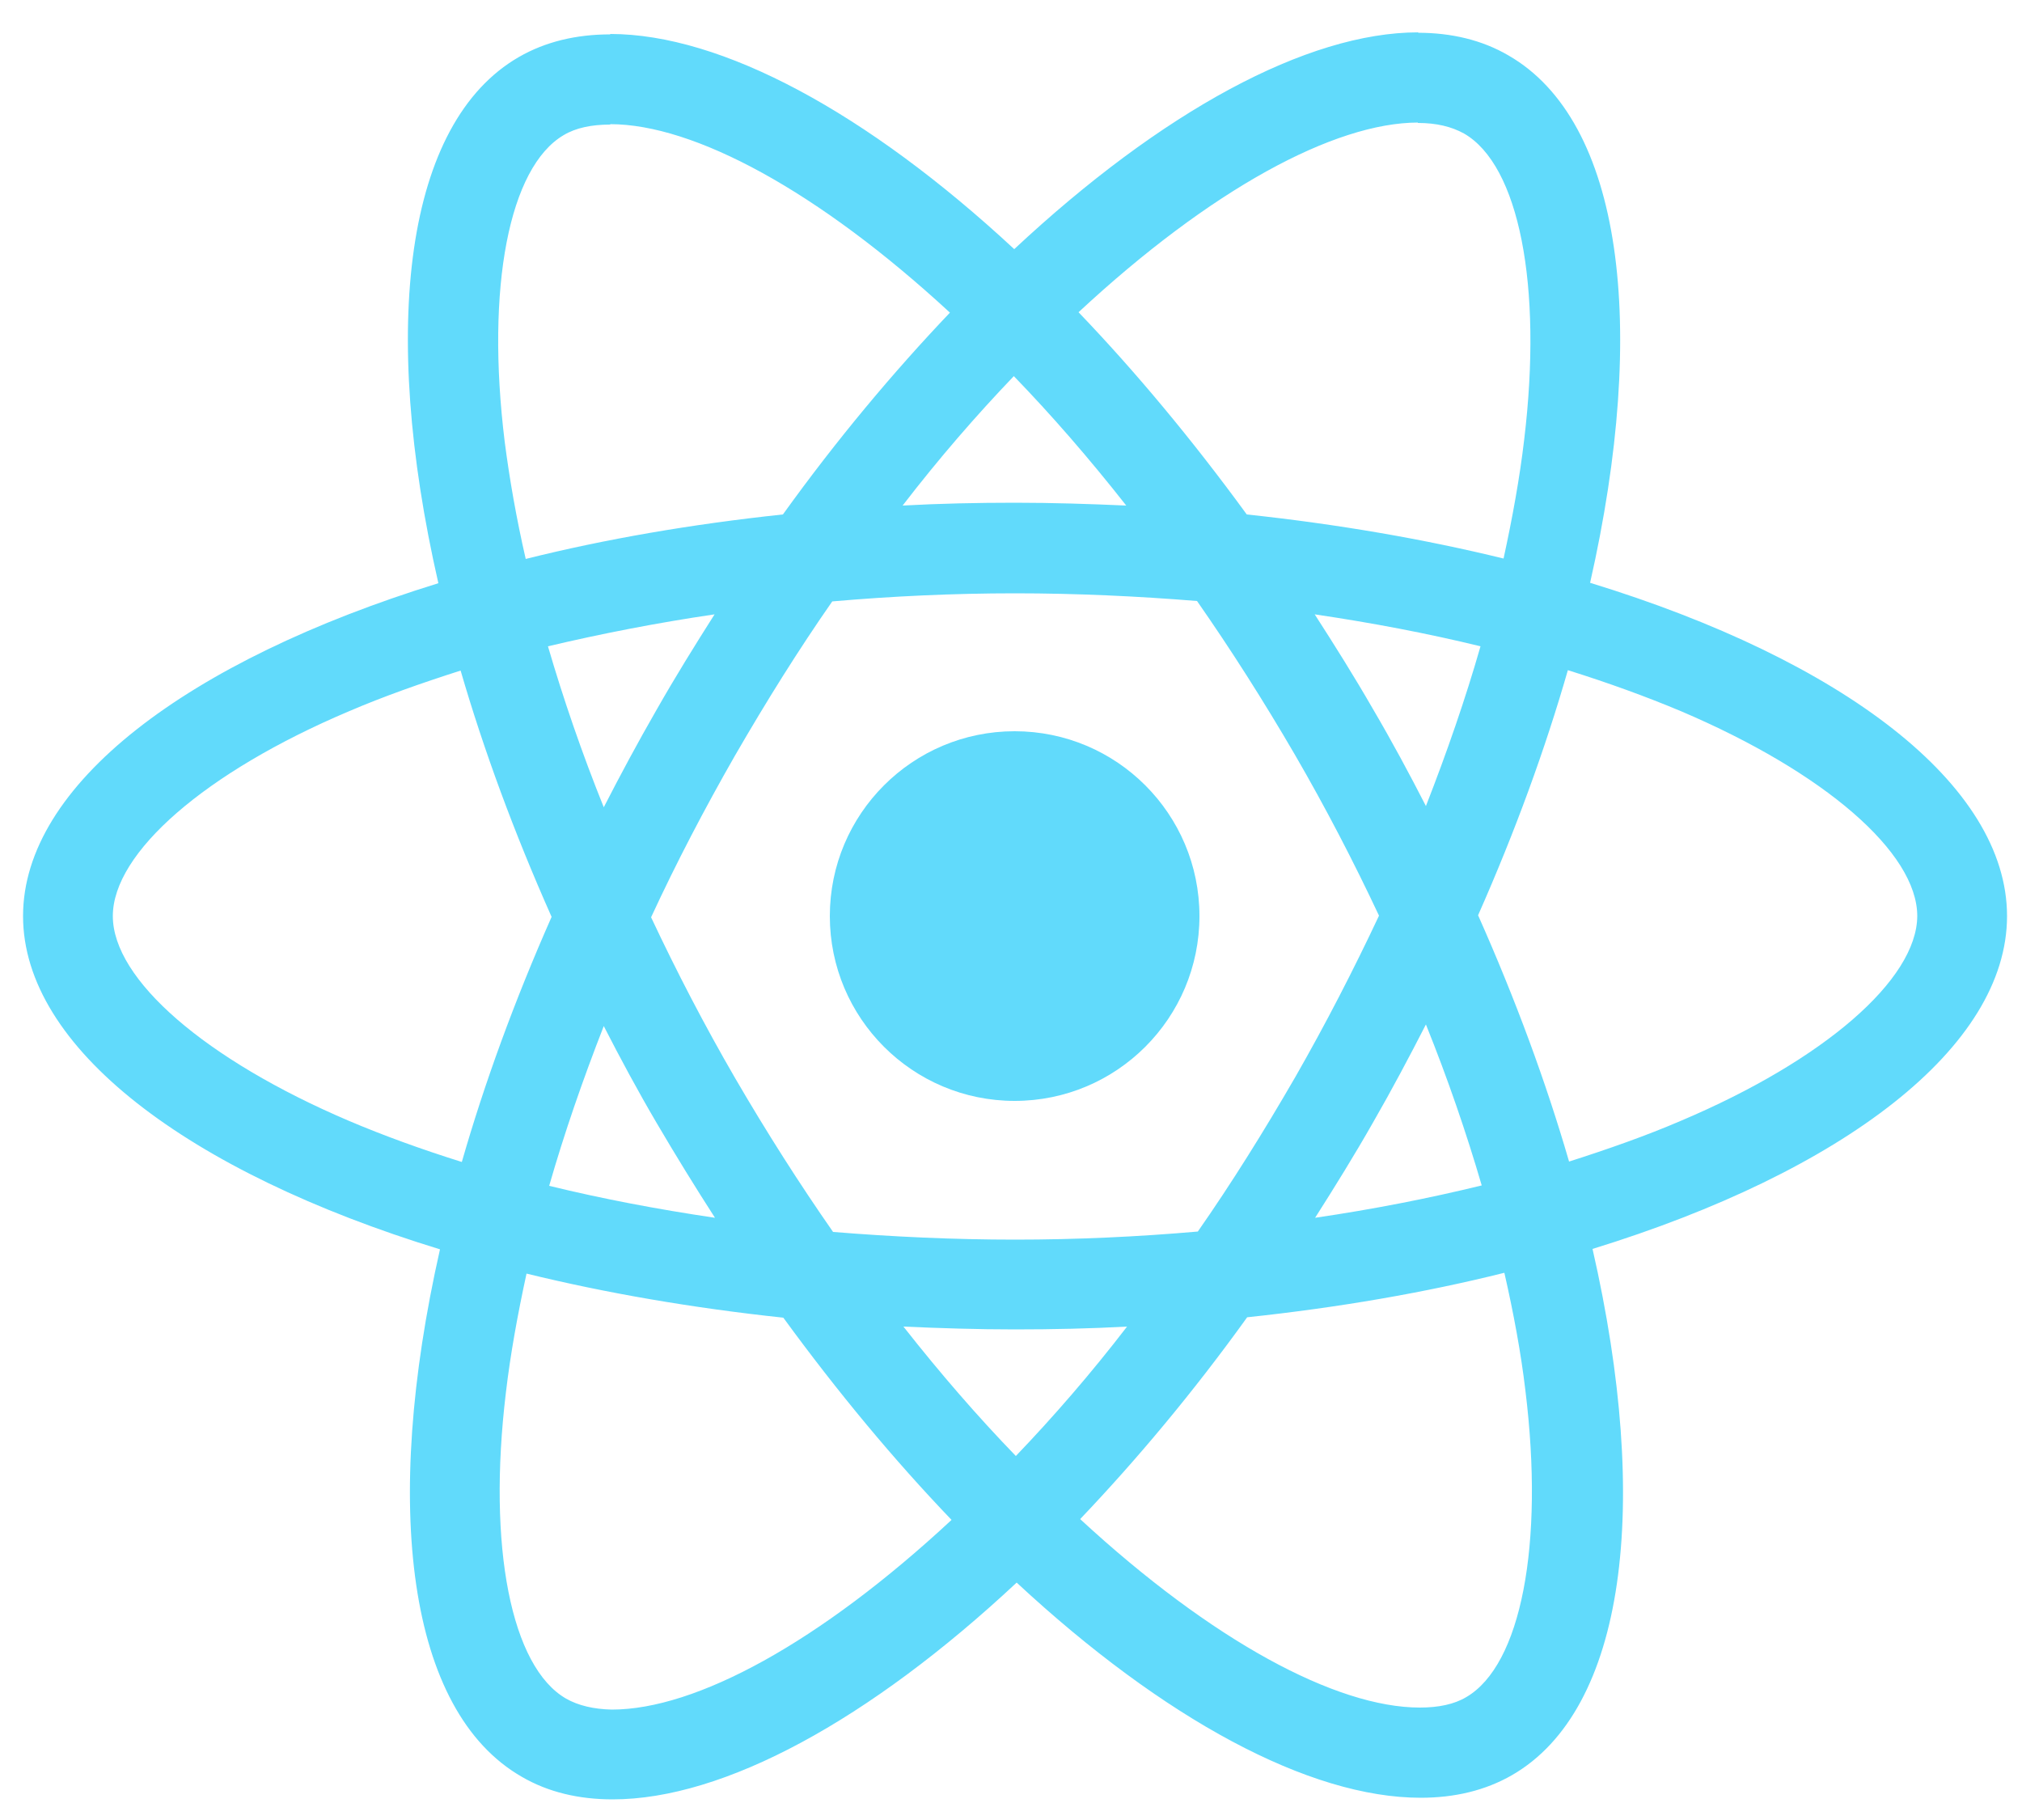
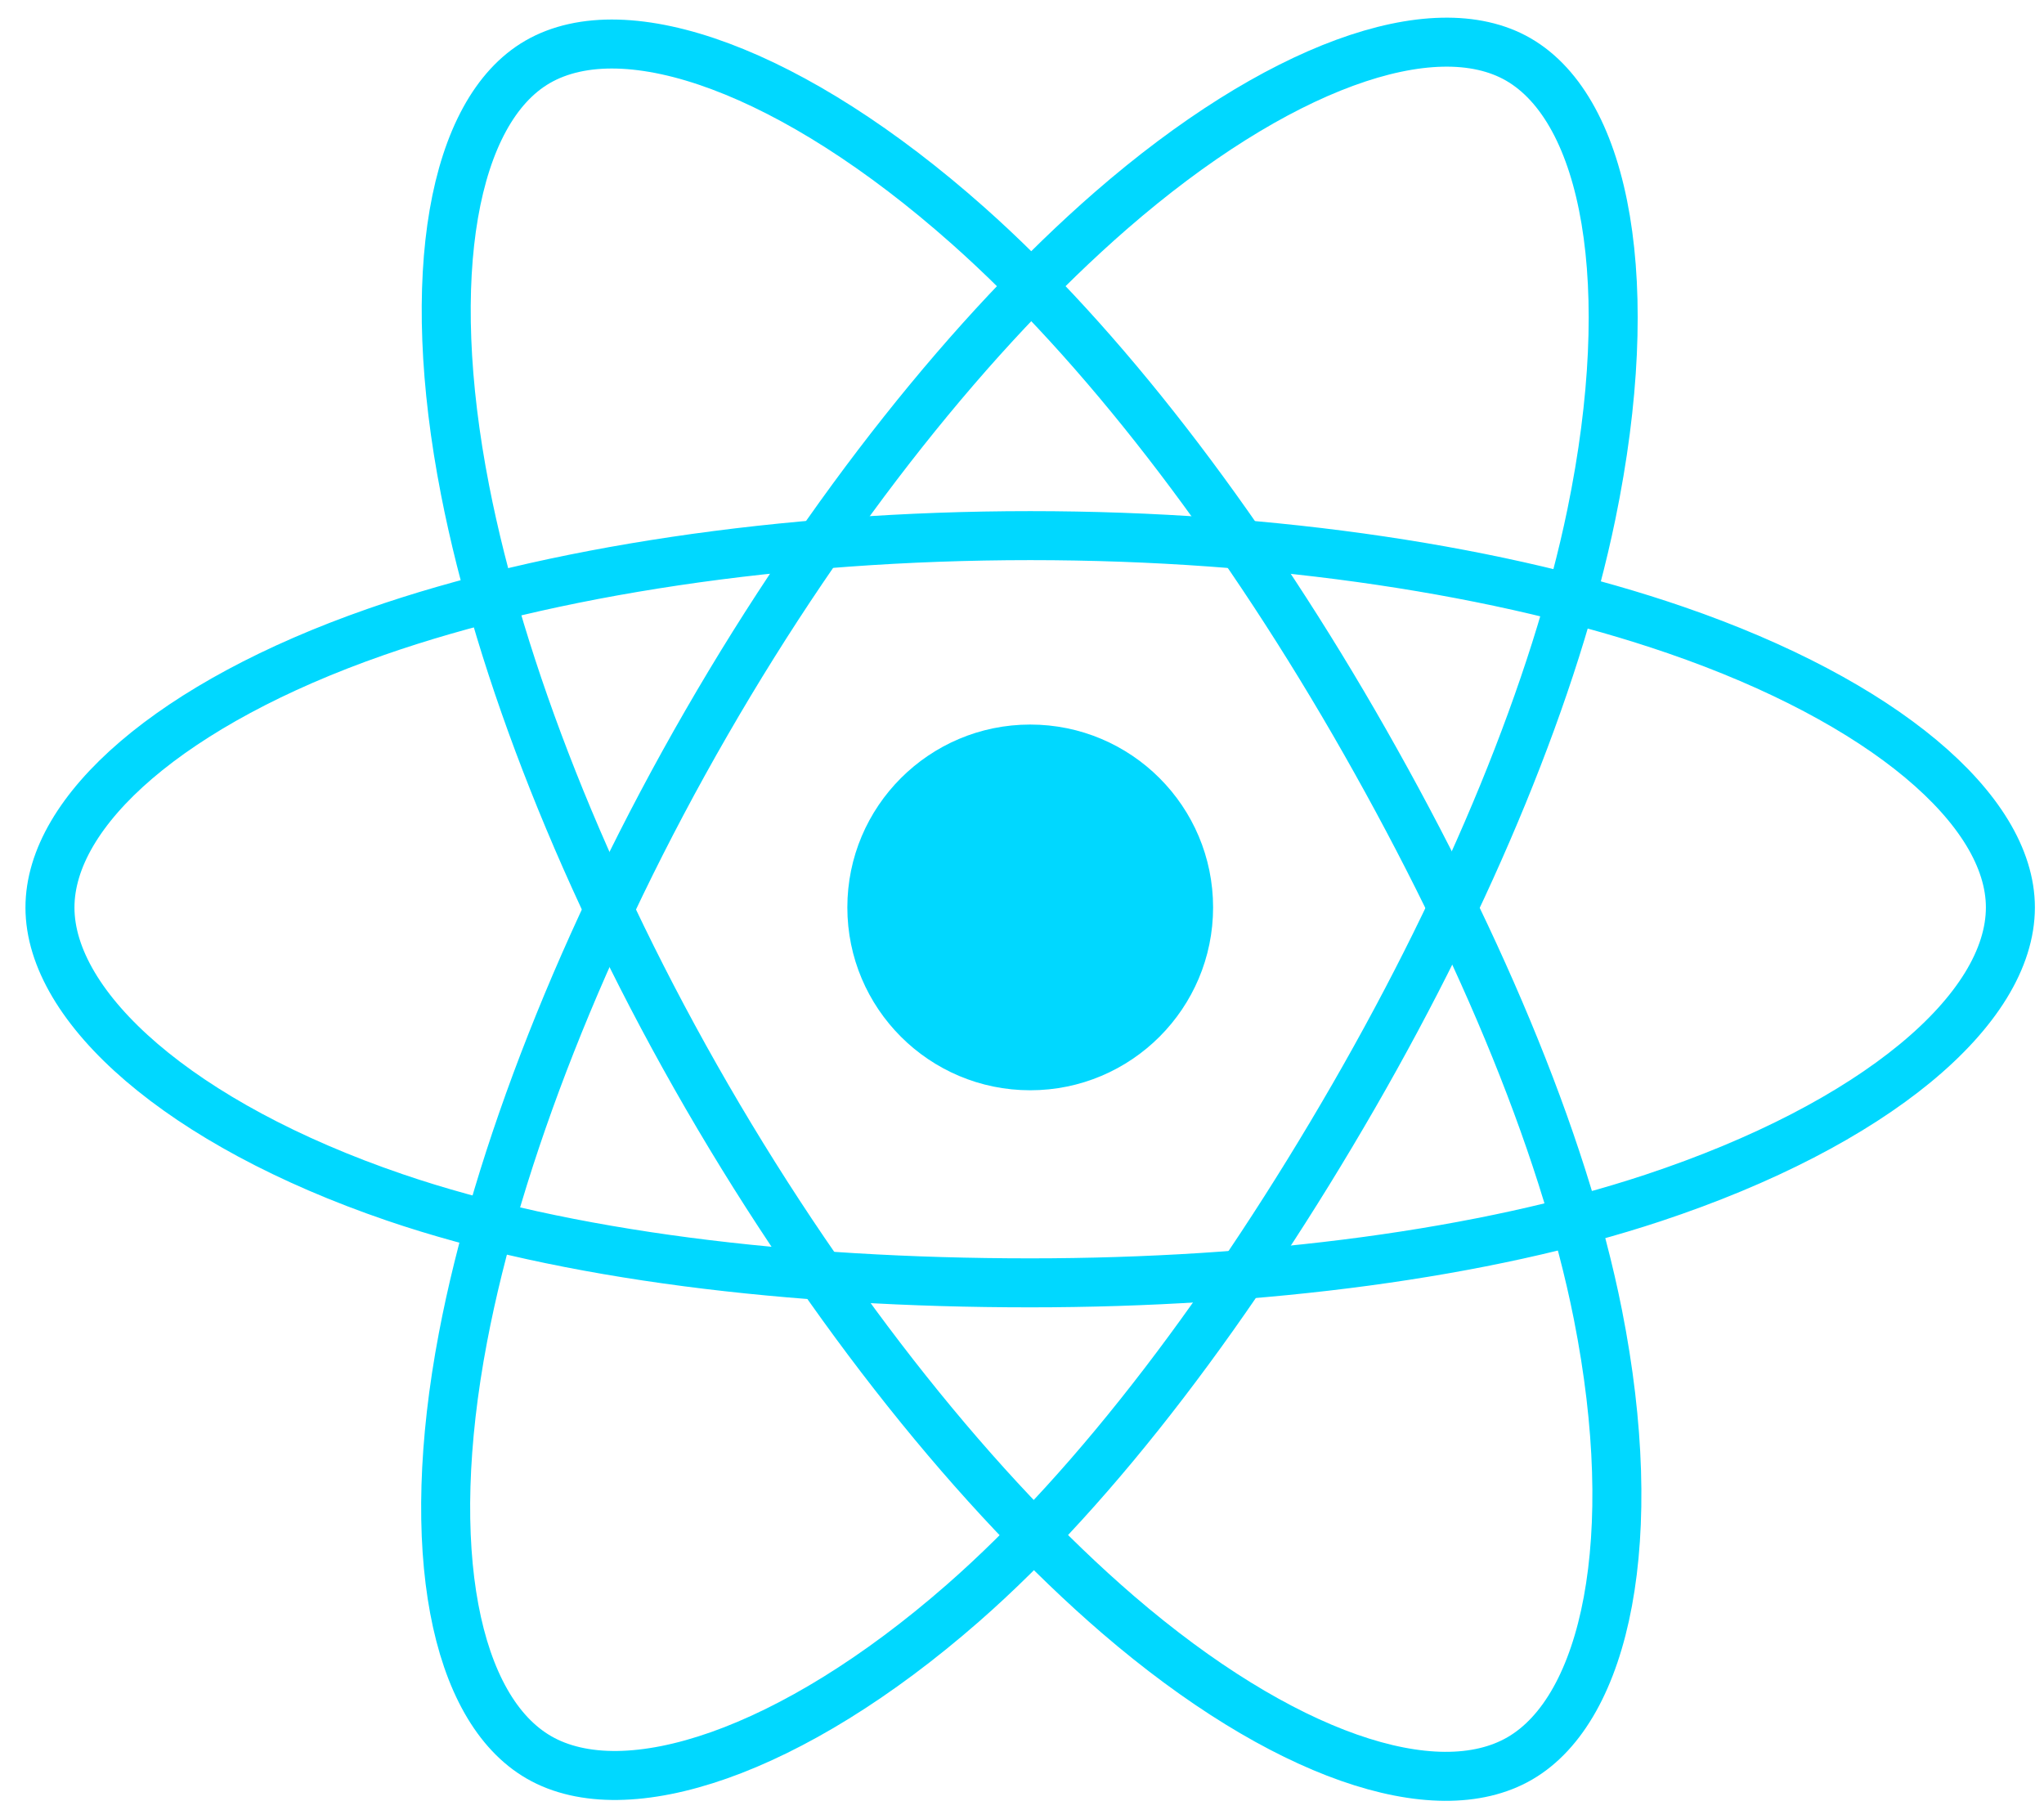
- <svg xmlns="http://www.w3.org/2000/svg" version="1.1" id="Layer_2_1_" x="0px" y="0px" viewBox="170 70 500 450" enable-background="new 0 0 841.9 595.3" xml:space="preserve">
-   <g>
-     <path fill="#61DAFB" d="M666.3,296.5c0-32.5-40.7-63.3-103.1-82.4c14.4-63.6,8-114.2-20.2-130.4c-6.5-3.8-14.1-5.6-22.4-5.6v22.3   c4.6,0,8.3,0.9,11.4,2.6c13.6,7.8,19.5,37.5,14.9,75.7c-1.1,9.4-2.9,19.3-5.1,29.4c-19.6-4.8-41-8.5-63.5-10.9   c-13.5-18.5-27.5-35.3-41.6-50c32.6-30.3,63.2-46.9,84-46.9l0-22.3c0,0,0,0,0,0c-27.5,0-63.5,19.6-99.9,53.6   c-36.4-33.8-72.4-53.2-99.9-53.2v22.3c20.7,0,51.4,16.5,84,46.6c-14,14.7-28,31.4-41.3,49.9c-22.6,2.4-44,6.1-63.6,11   c-2.3-10-4-19.7-5.2-29c-4.7-38.2,1.1-67.9,14.6-75.8c3-1.8,6.9-2.6,11.5-2.6l0-22.3c0,0,0,0,0,0c-8.4,0-16,1.8-22.6,5.6   c-28.1,16.2-34.4,66.7-19.9,130.1c-62.2,19.2-102.7,49.9-102.7,82.3c0,32.5,40.7,63.3,103.1,82.4c-14.4,63.6-8,114.2,20.2,130.4   c6.5,3.8,14.1,5.6,22.5,5.6c27.5,0,63.5-19.6,99.9-53.6c36.4,33.8,72.4,53.2,99.9,53.2c8.4,0,16-1.8,22.6-5.6   c28.1-16.2,34.4-66.7,19.9-130.1C625.8,359.7,666.3,328.9,666.3,296.5z M536.1,229.8c-3.7,12.9-8.3,26.2-13.5,39.5   c-4.1-8-8.4-16-13.1-24c-4.6-8-9.5-15.8-14.4-23.4C509.3,224,523,226.6,536.1,229.8z M490.3,336.3c-7.8,13.5-15.8,26.3-24.1,38.2   c-14.9,1.3-30,2-45.2,2c-15.1,0-30.2-0.7-45-1.9c-8.3-11.9-16.4-24.6-24.2-38c-7.6-13.1-14.5-26.4-20.8-39.8   c6.2-13.4,13.2-26.8,20.7-39.9c7.8-13.5,15.8-26.3,24.1-38.2c14.9-1.3,30-2,45.2-2c15.1,0,30.2,0.7,45,1.9   c8.3,11.9,16.4,24.6,24.2,38c7.6,13.1,14.5,26.4,20.8,39.8C504.7,309.8,497.8,323.2,490.3,336.3z M522.6,323.3   c5.4,13.4,10,26.8,13.8,39.8c-13.1,3.2-26.9,5.9-41.2,8c4.9-7.7,9.8-15.6,14.4-23.7C514.2,339.4,518.5,331.3,522.6,323.3z    M421.2,430c-9.3-9.6-18.6-20.3-27.8-32c9,0.4,18.2,0.7,27.5,0.7c9.4,0,18.7-0.2,27.8-0.7C439.7,409.7,430.4,420.4,421.2,430z    M346.8,371.1c-14.2-2.1-27.9-4.7-41-7.9c3.7-12.9,8.3-26.2,13.5-39.5c4.1,8,8.4,16,13.1,24C337.1,355.7,341.9,363.5,346.8,371.1z    M420.7,163c9.3,9.6,18.6,20.3,27.8,32c-9-0.4-18.2-0.7-27.5-0.7c-9.4,0-18.7,0.2-27.8,0.7C402.2,183.3,411.5,172.6,420.7,163z    M346.7,221.9c-4.9,7.7-9.8,15.6-14.4,23.7c-4.6,8-8.9,16-13,24c-5.4-13.4-10-26.8-13.8-39.8C318.6,226.7,332.4,224,346.7,221.9z    M256.2,347.1c-35.4-15.1-58.3-34.9-58.3-50.6c0-15.7,22.9-35.6,58.3-50.6c8.6-3.7,18-7,27.7-10.1c5.7,19.6,13.2,40,22.5,60.9   c-9.2,20.8-16.6,41.1-22.2,60.6C274.3,354.2,264.9,350.8,256.2,347.1z M310,490c-13.6-7.8-19.5-37.5-14.9-75.7   c1.1-9.4,2.9-19.3,5.1-29.4c19.6,4.8,41,8.5,63.5,10.9c13.5,18.5,27.5,35.3,41.6,50c-32.6,30.3-63.2,46.9-84,46.9   C316.8,492.6,313,491.7,310,490z M547.2,413.8c4.7,38.2-1.1,67.9-14.6,75.8c-3,1.8-6.9,2.6-11.5,2.6c-20.7,0-51.4-16.5-84-46.6   c14-14.7,28-31.4,41.3-49.9c22.6-2.4,44-6.1,63.6-11C544.3,394.8,546.1,404.5,547.2,413.8z M585.7,347.1c-8.6,3.7-18,7-27.7,10.1   c-5.7-19.6-13.2-40-22.5-60.9c9.2-20.8,16.6-41.1,22.2-60.6c9.9,3.1,19.3,6.5,28.1,10.2c35.4,15.1,58.3,34.9,58.3,50.6   C644,312.2,621.1,332.1,585.7,347.1z" />
-     <polygon fill="#61DAFB" points="320.8,78.4 320.8,78.4 320.8,78.4  " />
-     <circle fill="#61DAFB" cx="420.9" cy="296.5" r="45.7" />
-     <polygon fill="#61DAFB" points="520.5,78.1 520.5,78.1 520.5,78.1  " />
-   </g>
+ <svg xmlns="http://www.w3.org/2000/svg" id="Layer_2" data-name="Layer 2" width="1001.13" height="890.65" viewBox="0 0 1001.13 890.65">
+   <defs>
+     <style>.cls-1{fill:#00d8ff;}.cls-2{fill:none;stroke:#00d8ff;stroke-miterlimit:10;stroke-width:24px;}</style>
+   </defs>
+   <circle class="cls-1" cx="504.59" cy="444.48" r="89.57" />
+   <path class="cls-2" d="M504.59,262.37c120.25,0,232,17.26,316.2,46.26,101.49,34.94,163.88,87.9,163.88,135.85,0,50-66.13,106.24-175.11,142.35-82.4,27.3-190.82,41.55-305,41.55-117,0-227.87-13.38-311.18-41.85-105.42-36-168.91-93-168.91-142,0-47.57,59.57-100.11,159.64-135C268.68,280,383.16,262.37,504.59,262.37Z" />
+   <path class="cls-2" d="M346.06,354c60.07-104.17,130.83-192.32,198-250.81,81-70.46,158-98,199.56-74.1,43.29,25,59,110.36,35.83,222.81-17.52,85-59.34,186-116.37,284.95C604.64,638.18,537.69,727.51,471.4,785.45c-83.87,73.32-165,99.85-207.43,75.37-41.2-23.77-57-101.63-37.2-205.74C243.48,567.11,285.39,459.15,346.06,354Z" />
+   <path class="cls-2" d="M346.21,537.06C286,433,244.92,327.66,227.82,240.23c-20.61-105.33-6-185.87,35.46-209.9,43.25-25,125.08,4,210.93,80.24C539.12,168.2,605.77,254.89,663,353.69,721.6,455,765.55,557.59,782.65,644c21.63,109.29,4.12,192.79-38.31,217.35-41.16,23.83-116.49-1.4-196.81-70.52C479.66,732.39,407.05,642.15,346.21,537.06Z" />
</svg>
